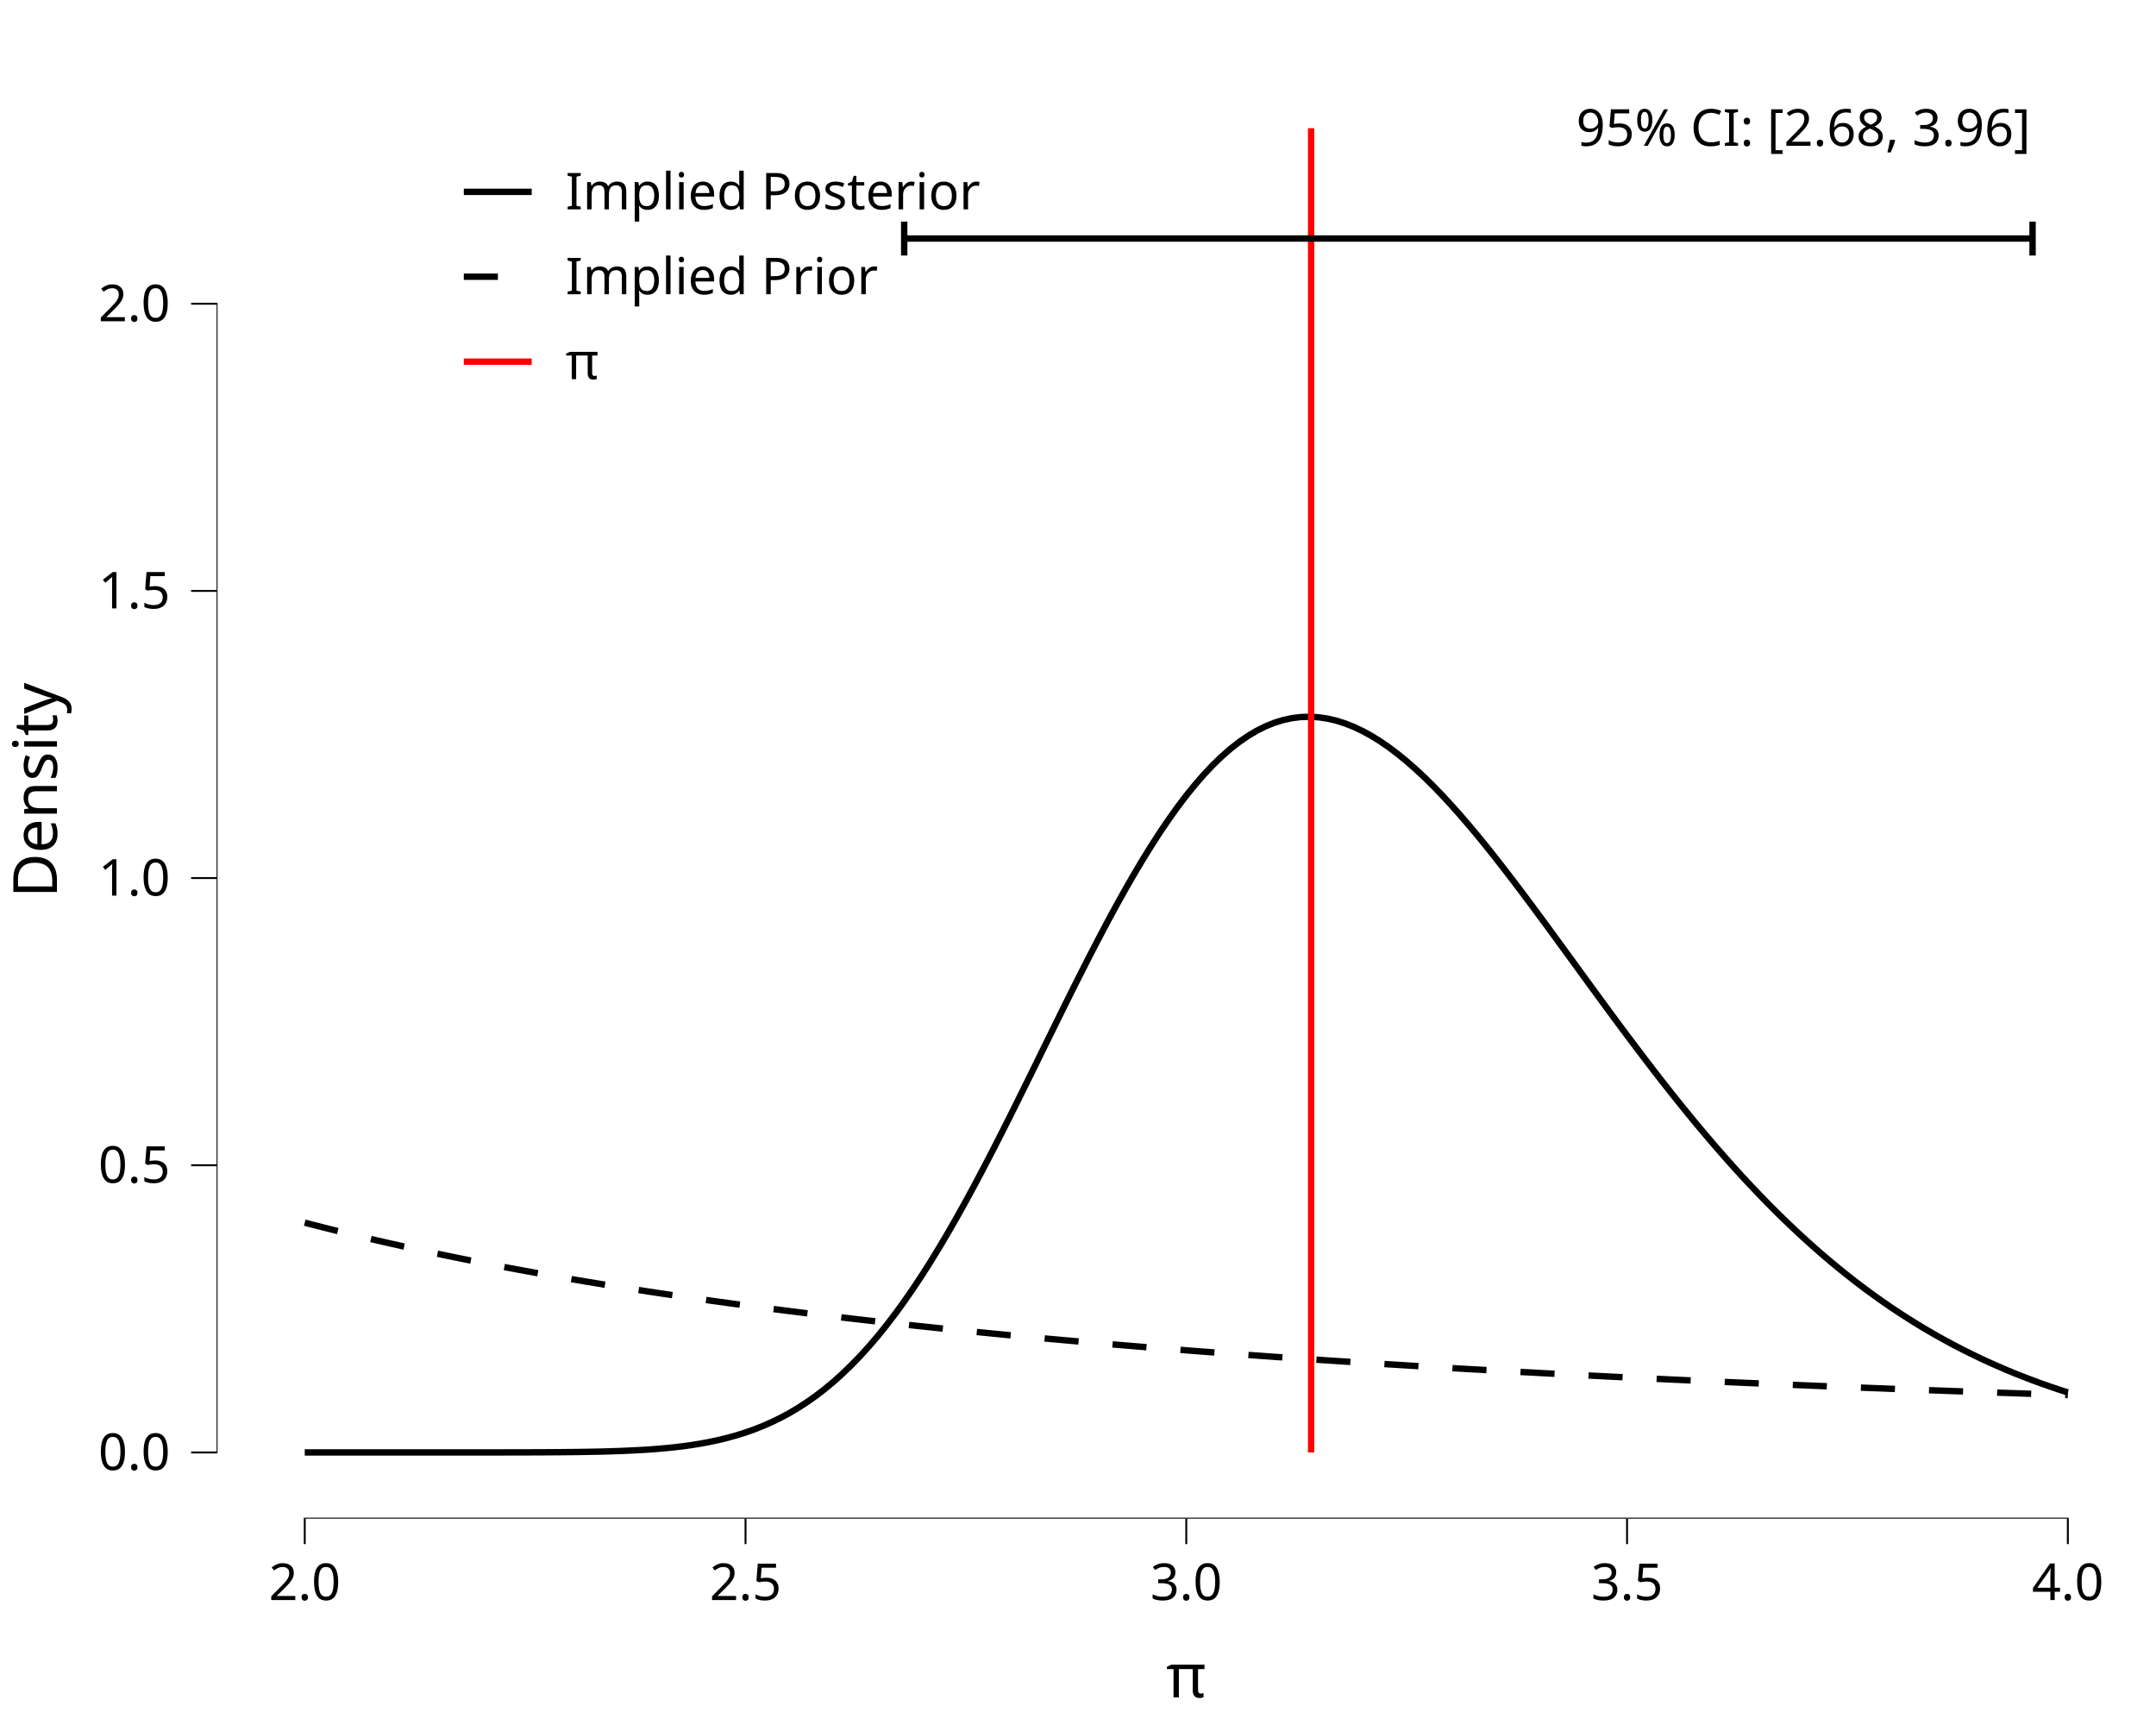
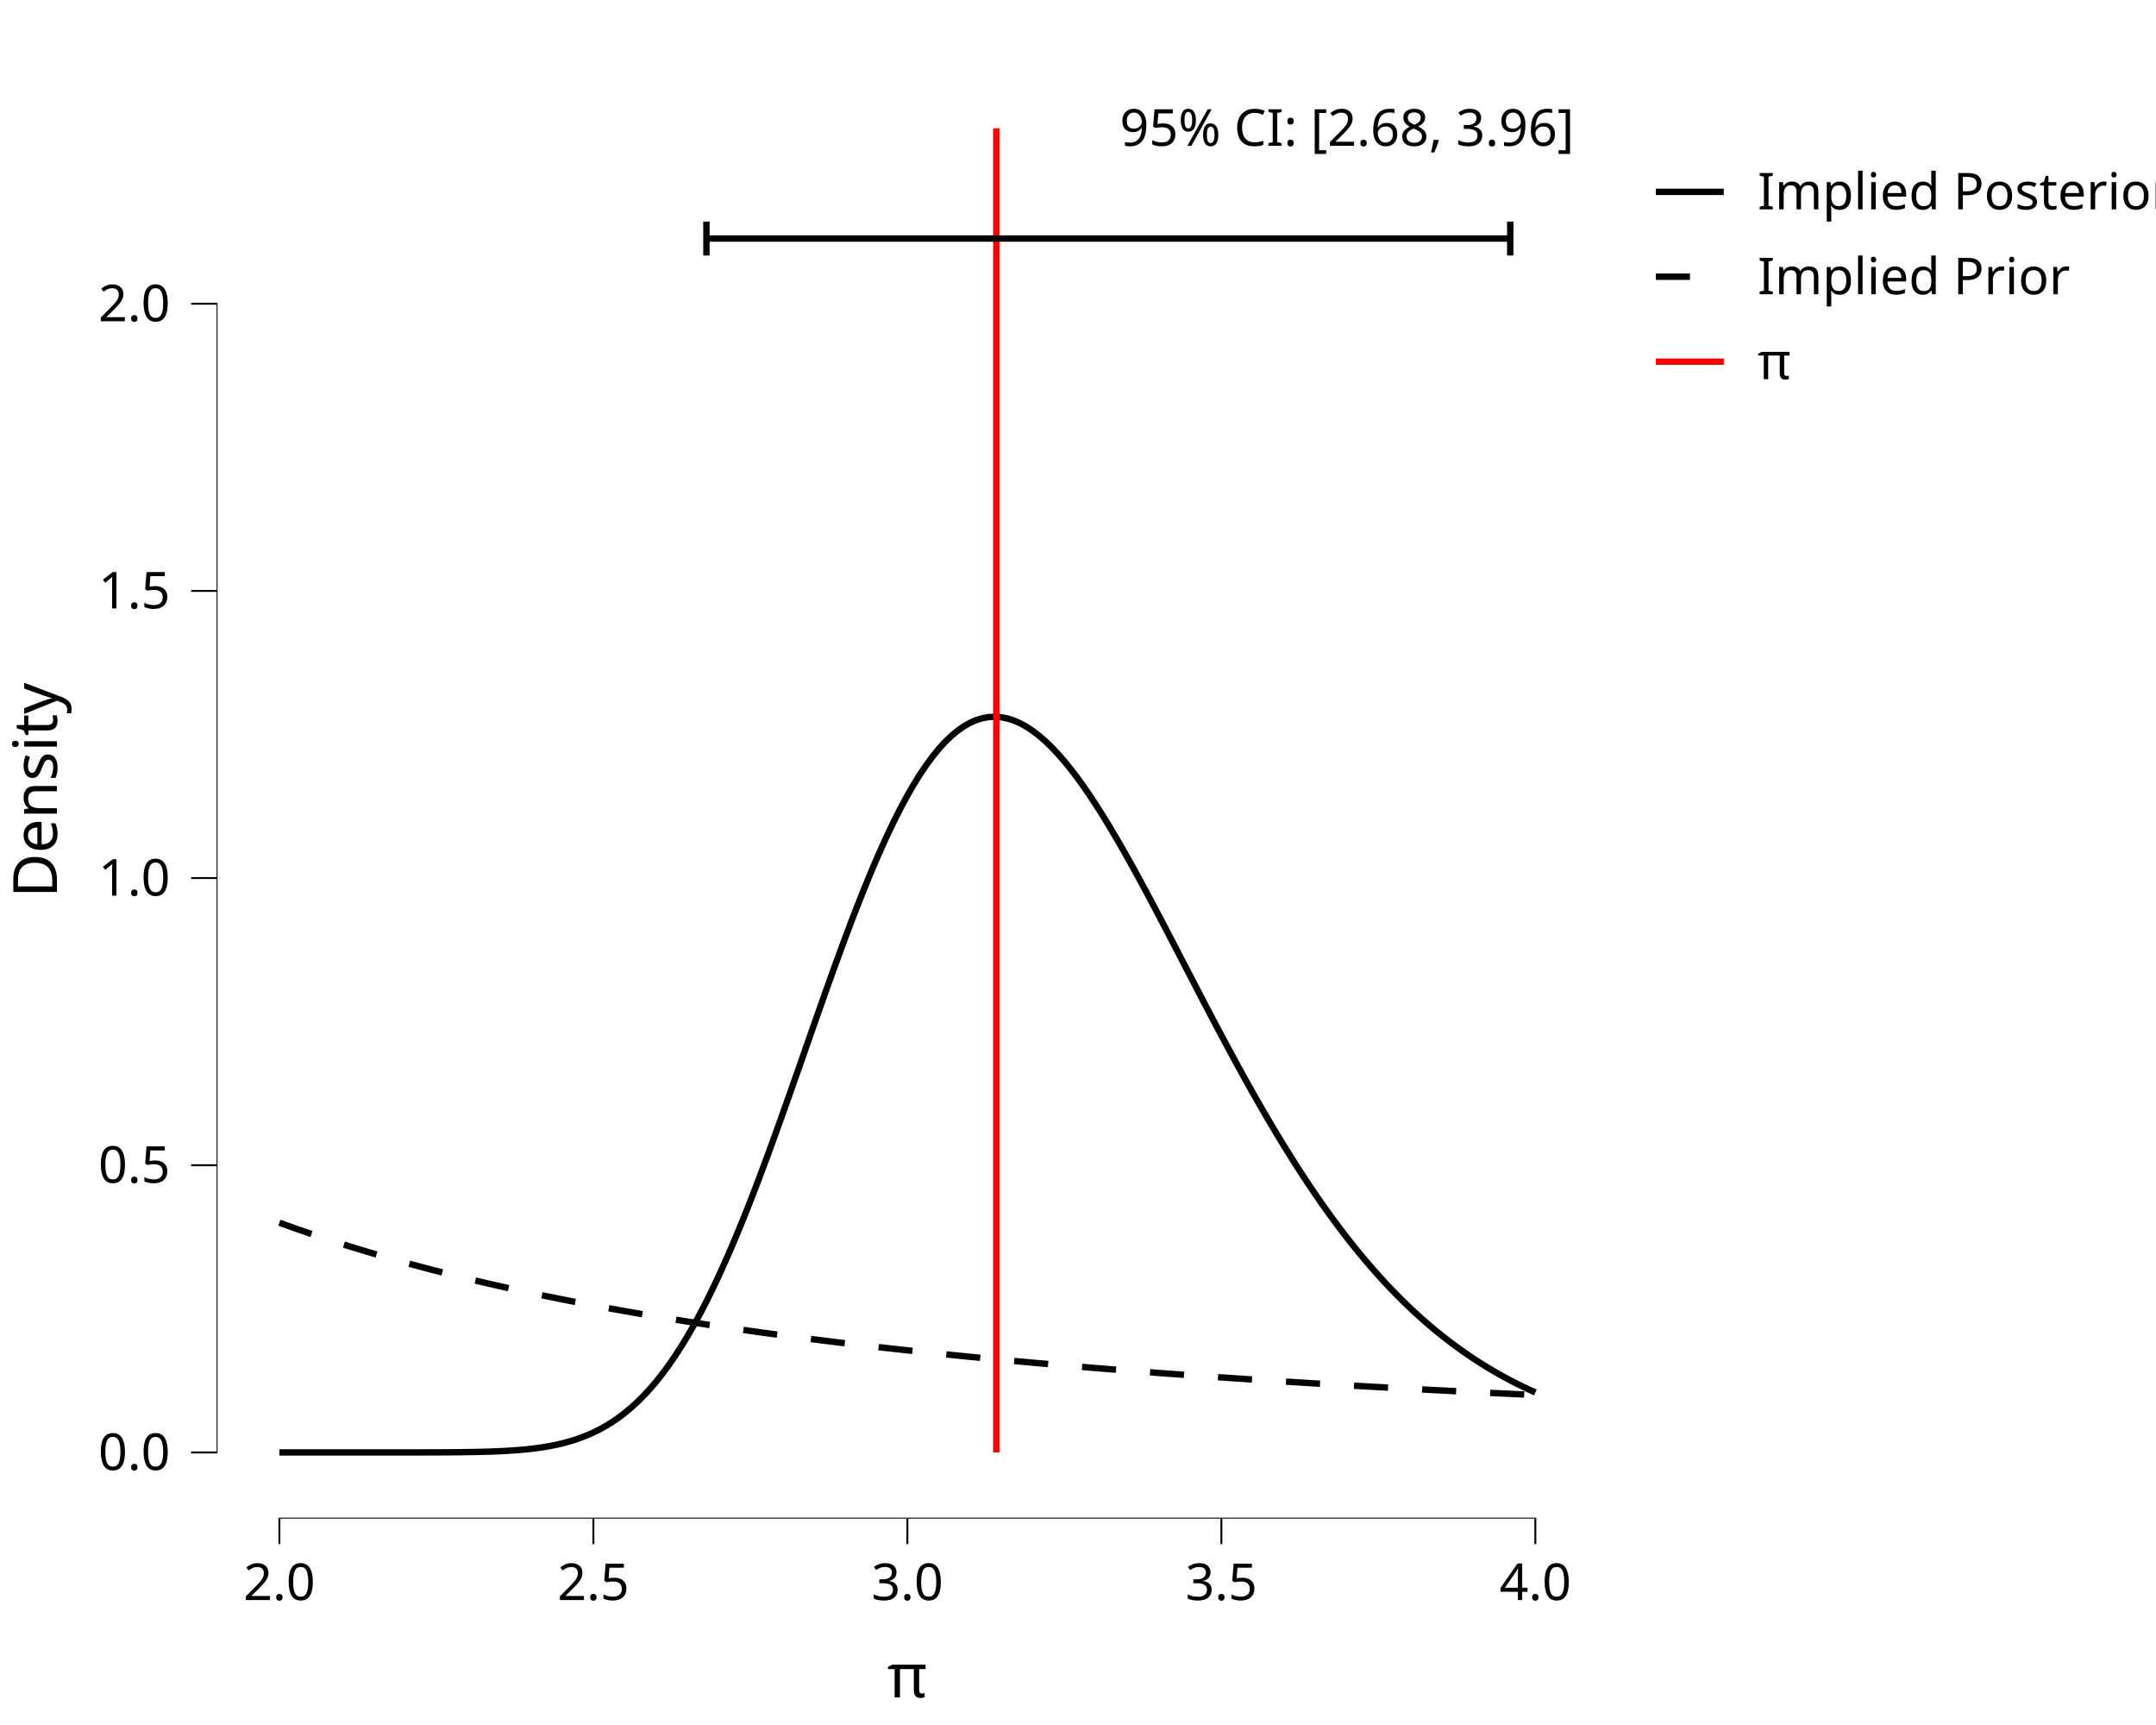
<svg xmlns="http://www.w3.org/2000/svg" class="svglite" data-engine-version="2.0" width="720.00pt" height="576.00pt" viewBox="0 0 720.00 576.00">
  <defs>
    <style type="text/css">
    .svglite line, .svglite polyline, .svglite polygon, .svglite path, .svglite rect, .svglite circle {
      fill: none;
      stroke: #000000;
      stroke-linecap: round;
      stroke-linejoin: round;
      stroke-miterlimit: 10.00;
    }
  </style>
  </defs>
  <rect width="100%" height="100%" style="stroke: none; fill: #FFFFFF;" />
  <defs>
    <clipPath id="cpMC4wMHw3MjAuMDB8MC4wMHw1NzYuMDA=">
      <rect x="0.00" y="0.00" width="720.00" height="576.00" />
    </clipPath>
  </defs>
  <g clip-path="url(#cpMC4wMHw3MjAuMDB8MC4wMHw1NzYuMDA=)">
    <rect x="0.00" y="0.00" width="720.00" height="576.00" style="stroke-width: 10.67; stroke: none;" />
  </g>
  <defs>
-     <clipPath id="cpNzIuMzN8NzIwLjAwfDIwLjcxfDUwNy4wOQ==">
-       <rect x="72.33" y="20.71" width="647.67" height="486.39" />
+     <clipPath id="cpNzIuMzN8NTMzLjcxfDIwLjcxfDUwNy4wOQ==">
+       <rect x="72.33" y="20.71" width="461.38" height="486.39" />
    </clipPath>
  </defs>
-   <g clip-path="url(#cpNzIuMzN8NzIwLjAwfDIwLjcxfDUwNy4wOQ==)">
-     <rect x="72.33" y="20.71" width="647.67" height="486.39" style="stroke-width: 10.67; stroke: none;" />
-     <polyline points="101.77,484.99 104.71,484.99 107.66,484.99 110.60,484.99 113.54,484.99 116.49,484.99 119.43,484.99 122.38,484.99 125.32,484.99 128.26,484.99 131.21,484.99 134.15,484.99 137.10,484.99 140.04,484.99 142.98,484.99 145.93,484.98 148.87,484.98 151.82,484.98 154.76,484.98 157.70,484.98 160.65,484.98 163.59,484.98 166.54,484.98 169.48,484.97 172.42,484.97 175.37,484.96 178.31,484.95 181.26,484.94 184.20,484.92 187.14,484.90 190.09,484.87 193.03,484.84 195.98,484.79 198.92,484.74 201.86,484.67 204.81,484.58 207.75,484.48 210.70,484.35 213.64,484.20 216.58,484.02 219.53,483.80 222.47,483.54 225.42,483.24 228.36,482.88 231.30,482.47 234.25,481.99 237.19,481.43 240.14,480.80 243.08,480.07 246.02,479.25 248.97,478.33 251.91,477.29 254.85,476.12 257.80,474.82 260.74,473.39 263.69,471.80 266.63,470.05 269.57,468.14 272.52,466.05 275.46,463.79 278.41,461.34 281.35,458.69 284.29,455.85 287.24,452.81 290.18,449.57 293.13,446.13 296.07,442.48 299.01,438.63 301.96,434.57 304.90,430.32 307.85,425.88 310.79,421.25 313.73,416.44 316.68,411.46 319.62,406.32 322.57,401.03 325.51,395.60 328.45,390.04 331.40,384.38 334.34,378.61 337.29,372.77 340.23,366.86 343.17,360.91 346.12,354.93 349.06,348.93 352.01,342.94 354.95,336.97 357.89,331.05 360.84,325.19 363.78,319.40 366.73,313.72 369.67,308.14 372.61,302.70 375.56,297.40 378.50,292.27 381.44,287.31 384.39,282.55 387.33,277.98 390.28,273.64 393.22,269.52 396.16,265.64 399.11,262.00 402.05,258.62 405.00,255.50 407.94,252.65 410.88,250.07 413.83,247.76 416.77,245.73 419.72,243.99 422.66,242.52 425.60,241.33 428.55,240.42 431.49,239.79 434.44,239.43 437.38,239.34 440.32,239.51 443.27,239.94 446.21,240.62 449.16,241.55 452.10,242.71 455.04,244.10 457.99,245.72 460.93,247.54 463.88,249.57 466.82,251.80 469.76,254.21 472.71,256.79 475.65,259.53 478.60,262.43 481.54,265.47 484.48,268.65 487.43,271.95 490.37,275.36 493.32,278.88 496.26,282.48 499.20,286.18 502.15,289.94 505.09,293.77 508.04,297.66 510.98,301.59 513.92,305.56 516.87,309.56 519.81,313.59 522.75,317.62 525.70,321.67 528.64,325.71 531.59,329.75 534.53,333.78 537.47,337.78 540.42,341.77 543.36,345.72 546.31,349.64 549.25,353.52 552.19,357.36 555.14,361.15 558.08,364.89 561.03,368.57 563.97,372.20 566.91,375.77 569.86,379.27 572.80,382.72 575.75,386.09 578.69,389.40 581.63,392.64 584.58,395.80 587.52,398.90 590.47,401.93 593.41,404.88 596.35,407.75 599.30,410.56 602.24,413.29 605.19,415.95 608.13,418.53 611.07,421.04 614.02,423.48 616.96,425.85 619.91,428.15 622.85,430.38 625.79,432.53 628.74,434.62 631.68,436.65 634.63,438.60 637.57,440.49 640.51,442.32 643.46,444.09 646.40,445.79 649.35,447.43 652.29,449.02 655.23,450.55 658.18,452.02 661.12,453.44 664.06,454.81 667.01,456.12 669.95,457.39 672.90,458.61 675.84,459.77 678.78,460.90 681.73,461.98 684.67,463.01 687.62,464.01 690.56,464.96 " style="stroke-width: 2.13; stroke-linecap: butt;" />
-     <polyline points="101.77,408.27 104.71,409.03 107.66,409.78 110.60,410.52 113.54,411.25 116.49,411.97 119.43,412.68 122.38,413.37 125.32,414.06 128.26,414.74 131.21,415.40 134.15,416.06 137.10,416.71 140.04,417.35 142.98,417.98 145.93,418.60 148.87,419.22 151.82,419.82 154.76,420.42 157.70,421.01 160.65,421.59 163.59,422.16 166.54,422.72 169.48,423.28 172.42,423.83 175.37,424.37 178.31,424.91 181.26,425.44 184.20,425.96 187.14,426.47 190.09,426.98 193.03,427.48 195.98,427.98 198.92,428.46 201.86,428.95 204.81,429.42 207.75,429.89 210.70,430.36 213.64,430.81 216.58,431.27 219.53,431.71 222.47,432.15 225.42,432.59 228.36,433.02 231.30,433.44 234.25,433.86 237.19,434.28 240.14,434.69 243.08,435.09 246.02,435.49 248.97,435.89 251.91,436.28 254.85,436.67 257.80,437.05 260.74,437.42 263.69,437.80 266.63,438.16 269.57,438.53 272.52,438.89 275.46,439.24 278.41,439.59 281.35,439.94 284.29,440.28 287.24,440.62 290.18,440.96 293.13,441.29 296.07,441.62 299.01,441.94 301.96,442.26 304.90,442.58 307.85,442.89 310.79,443.20 313.73,443.51 316.68,443.81 319.62,444.11 322.57,444.41 325.51,444.70 328.45,444.99 331.40,445.28 334.34,445.57 337.29,445.85 340.23,446.12 343.17,446.40 346.12,446.67 349.06,446.94 352.01,447.21 354.95,447.47 357.89,447.73 360.84,447.99 363.78,448.25 366.73,448.50 369.67,448.75 372.61,449.00 375.56,449.24 378.50,449.49 381.44,449.73 384.39,449.96 387.33,450.20 390.28,450.43 393.22,450.66 396.16,450.89 399.11,451.12 402.05,451.34 405.00,451.56 407.94,451.78 410.88,452.00 413.83,452.21 416.77,452.43 419.72,452.64 422.66,452.85 425.60,453.06 428.55,453.26 431.49,453.46 434.44,453.66 437.38,453.86 440.32,454.06 443.27,454.26 446.21,454.45 449.16,454.64 452.10,454.83 455.04,455.02 457.99,455.21 460.93,455.39 463.88,455.57 466.82,455.75 469.76,455.93 472.71,456.11 475.65,456.29 478.60,456.46 481.54,456.64 484.48,456.81 487.43,456.98 490.37,457.15 493.32,457.31 496.26,457.48 499.20,457.64 502.15,457.81 505.09,457.97 508.04,458.13 510.98,458.28 513.92,458.44 516.87,458.60 519.81,458.75 522.75,458.90 525.70,459.05 528.64,459.21 531.59,459.35 534.53,459.50 537.47,459.65 540.42,459.79 543.36,459.94 546.31,460.08 549.25,460.22 552.19,460.36 555.14,460.50 558.08,460.64 561.03,460.77 563.97,460.91 566.91,461.04 569.86,461.18 572.80,461.31 575.75,461.44 578.69,461.57 581.63,461.70 584.58,461.83 587.52,461.95 590.47,462.08 593.41,462.20 596.35,462.33 599.30,462.45 602.24,462.57 605.19,462.69 608.13,462.81 611.07,462.93 614.02,463.05 616.96,463.16 619.91,463.28 622.85,463.40 625.79,463.51 628.74,463.62 631.68,463.74 634.63,463.85 637.57,463.96 640.51,464.07 643.46,464.18 646.40,464.28 649.35,464.39 652.29,464.50 655.23,464.60 658.18,464.71 661.12,464.81 664.06,464.91 667.01,465.02 669.95,465.12 672.90,465.22 675.84,465.32 678.78,465.42 681.73,465.52 684.67,465.61 687.62,465.71 690.56,465.81 " style="stroke-width: 2.13; stroke-dasharray: 11.38,11.38; stroke-linecap: butt;" />
-     <polyline points="437.85,484.99 437.85,480.52 437.85,476.05 437.85,471.59 437.85,467.12 437.85,462.65 437.85,458.19 437.85,453.72 437.85,449.25 437.85,444.79 437.85,440.32 437.85,435.86 437.85,431.39 437.85,426.92 437.85,422.46 437.85,417.99 437.85,413.52 437.85,409.06 437.85,404.59 437.85,400.12 437.85,395.66 437.85,391.19 437.85,386.73 437.85,382.26 437.85,377.79 437.85,373.33 437.85,368.86 437.85,364.39 437.85,359.93 437.85,355.46 437.85,350.99 437.85,346.53 437.85,342.06 437.85,337.60 437.85,333.13 437.85,328.66 437.85,324.20 437.85,319.73 437.85,315.26 437.85,310.80 437.85,306.33 437.85,301.87 437.85,297.40 437.85,292.93 437.85,288.47 437.85,284.00 437.85,279.53 437.85,275.07 437.85,270.60 437.85,266.13 437.85,261.67 437.85,257.20 437.85,252.74 437.85,248.27 437.85,243.80 437.85,239.34 437.85,234.87 437.85,230.40 437.85,225.94 437.85,221.47 437.85,217.00 437.85,212.54 437.85,208.07 437.85,203.61 437.85,199.14 437.85,194.67 437.85,190.21 437.85,185.74 437.85,181.27 437.85,176.81 437.85,172.34 437.85,167.87 437.85,163.41 437.85,158.94 437.85,154.48 437.85,150.01 437.85,145.54 437.85,141.08 437.85,136.61 437.85,132.14 437.85,127.68 437.85,123.21 437.85,118.74 437.85,114.28 437.85,109.81 437.85,105.35 437.85,100.88 437.85,96.41 437.85,91.95 437.85,87.48 437.85,83.01 437.85,78.55 437.85,74.08 437.85,69.61 437.85,65.15 437.85,60.68 437.85,56.22 437.85,51.75 437.85,47.28 437.85,42.82 " style="stroke-width: 2.13; stroke: #FF0000; stroke-linecap: butt;" />
-     <line x1="101.45" y1="507.09" x2="690.88" y2="507.09" style="stroke-width: 0.64; stroke-linecap: butt;" />
+   <g clip-path="url(#cpNzIuMzN8NTMzLjcxfDIwLjcxfDUwNy4wOQ==)">
+     <rect x="72.33" y="20.71" width="461.38" height="486.39" style="stroke-width: 10.67; stroke: none;" />
+     <polyline points="93.30,484.99 95.40,484.99 97.50,484.99 99.59,484.99 101.69,484.99 103.79,484.99 105.88,484.99 107.98,484.99 110.08,484.99 112.18,484.99 114.27,484.99 116.37,484.99 118.47,484.99 120.56,484.99 122.66,484.99 124.76,484.98 126.86,484.98 128.95,484.98 131.05,484.98 133.15,484.98 135.24,484.98 137.34,484.98 139.44,484.98 141.54,484.97 143.63,484.97 145.73,484.96 147.83,484.95 149.92,484.94 152.02,484.92 154.12,484.90 156.22,484.87 158.31,484.84 160.41,484.79 162.51,484.74 164.60,484.67 166.70,484.58 168.80,484.48 170.90,484.35 172.99,484.20 175.09,484.02 177.19,483.80 179.29,483.54 181.38,483.24 183.48,482.88 185.58,482.47 187.67,481.99 189.77,481.43 191.87,480.80 193.97,480.07 196.06,479.25 198.16,478.33 200.26,477.29 202.35,476.12 204.45,474.82 206.55,473.39 208.65,471.80 210.74,470.05 212.84,468.14 214.94,466.05 217.03,463.79 219.13,461.34 221.23,458.69 223.33,455.85 225.42,452.81 227.52,449.57 229.62,446.13 231.71,442.48 233.81,438.63 235.91,434.57 238.01,430.32 240.10,425.88 242.20,421.25 244.30,416.44 246.39,411.46 248.49,406.32 250.59,401.03 252.69,395.60 254.78,390.04 256.88,384.38 258.98,378.61 261.07,372.77 263.17,366.86 265.27,360.91 267.37,354.93 269.46,348.93 271.56,342.94 273.66,336.97 275.75,331.05 277.85,325.19 279.95,319.40 282.05,313.72 284.14,308.14 286.24,302.70 288.34,297.40 290.43,292.27 292.53,287.31 294.63,282.55 296.73,277.98 298.82,273.64 300.92,269.52 303.02,265.64 305.12,262.00 307.21,258.62 309.31,255.50 311.41,252.65 313.50,250.07 315.60,247.76 317.70,245.73 319.80,243.99 321.89,242.52 323.99,241.33 326.09,240.42 328.18,239.79 330.28,239.43 332.38,239.34 334.48,239.51 336.57,239.94 338.67,240.62 340.77,241.55 342.86,242.71 344.96,244.10 347.06,245.72 349.16,247.54 351.25,249.57 353.35,251.80 355.45,254.21 357.54,256.79 359.64,259.53 361.74,262.43 363.84,265.47 365.93,268.65 368.03,271.95 370.13,275.36 372.22,278.88 374.32,282.48 376.42,286.18 378.52,289.94 380.61,293.77 382.71,297.66 384.81,301.59 386.90,305.56 389.00,309.56 391.10,313.59 393.20,317.62 395.29,321.67 397.39,325.71 399.49,329.75 401.58,333.78 403.68,337.78 405.78,341.77 407.88,345.72 409.97,349.64 412.07,353.52 414.17,357.36 416.26,361.15 418.36,364.89 420.46,368.57 422.56,372.20 424.65,375.77 426.75,379.27 428.85,382.72 430.95,386.09 433.04,389.40 435.14,392.64 437.24,395.80 439.33,398.90 441.43,401.93 443.53,404.88 445.63,407.75 447.72,410.56 449.82,413.29 451.92,415.95 454.01,418.53 456.11,421.04 458.21,423.48 460.31,425.85 462.40,428.15 464.50,430.38 466.60,432.53 468.69,434.62 470.79,436.65 472.89,438.60 474.99,440.49 477.08,442.32 479.18,444.09 481.28,445.79 483.37,447.43 485.47,449.02 487.57,450.55 489.67,452.02 491.76,453.44 493.86,454.81 495.96,456.12 498.05,457.39 500.15,458.61 502.25,459.77 504.35,460.90 506.44,461.98 508.54,463.01 510.64,464.01 512.73,464.96 " style="stroke-width: 2.13; stroke-linecap: butt;" />
+     <polyline points="93.30,408.27 95.40,409.03 97.50,409.78 99.59,410.52 101.69,411.25 103.79,411.97 105.88,412.68 107.98,413.37 110.08,414.06 112.18,414.74 114.27,415.40 116.37,416.06 118.47,416.71 120.56,417.35 122.66,417.98 124.76,418.60 126.86,419.22 128.95,419.82 131.05,420.42 133.15,421.01 135.24,421.59 137.34,422.16 139.44,422.72 141.54,423.28 143.63,423.83 145.73,424.37 147.83,424.91 149.92,425.44 152.02,425.96 154.12,426.47 156.22,426.98 158.31,427.48 160.41,427.98 162.51,428.46 164.60,428.95 166.70,429.42 168.80,429.89 170.90,430.36 172.99,430.81 175.09,431.27 177.19,431.71 179.29,432.15 181.38,432.59 183.48,433.02 185.58,433.44 187.67,433.86 189.77,434.28 191.87,434.69 193.97,435.09 196.06,435.49 198.16,435.89 200.26,436.28 202.35,436.67 204.45,437.05 206.55,437.42 208.65,437.80 210.74,438.16 212.84,438.53 214.94,438.89 217.03,439.24 219.13,439.59 221.23,439.94 223.33,440.28 225.42,440.62 227.52,440.96 229.62,441.29 231.71,441.62 233.81,441.94 235.91,442.26 238.01,442.58 240.10,442.89 242.20,443.20 244.30,443.51 246.39,443.81 248.49,444.11 250.59,444.41 252.69,444.70 254.78,444.99 256.88,445.28 258.98,445.57 261.07,445.85 263.17,446.12 265.27,446.40 267.37,446.67 269.46,446.94 271.56,447.21 273.66,447.47 275.75,447.73 277.85,447.99 279.95,448.25 282.05,448.50 284.14,448.75 286.24,449.00 288.34,449.24 290.43,449.49 292.53,449.73 294.63,449.96 296.73,450.20 298.82,450.43 300.92,450.66 303.02,450.89 305.12,451.12 307.21,451.34 309.31,451.56 311.41,451.78 313.50,452.00 315.60,452.21 317.70,452.43 319.80,452.64 321.89,452.85 323.99,453.06 326.09,453.26 328.18,453.46 330.28,453.66 332.38,453.86 334.48,454.06 336.57,454.26 338.67,454.45 340.77,454.64 342.86,454.83 344.96,455.02 347.06,455.21 349.16,455.39 351.25,455.57 353.35,455.75 355.45,455.93 357.54,456.11 359.64,456.29 361.74,456.46 363.84,456.64 365.93,456.81 368.03,456.98 370.13,457.15 372.22,457.31 374.32,457.48 376.42,457.64 378.52,457.81 380.61,457.97 382.71,458.13 384.81,458.28 386.90,458.44 389.00,458.60 391.10,458.75 393.20,458.90 395.29,459.05 397.39,459.21 399.49,459.35 401.58,459.50 403.68,459.65 405.78,459.79 407.88,459.94 409.97,460.08 412.07,460.22 414.17,460.36 416.26,460.50 418.36,460.64 420.46,460.77 422.56,460.91 424.65,461.04 426.75,461.18 428.85,461.31 430.95,461.44 433.04,461.57 435.14,461.70 437.24,461.83 439.33,461.95 441.43,462.08 443.53,462.20 445.63,462.33 447.72,462.45 449.82,462.57 451.92,462.69 454.01,462.81 456.11,462.93 458.21,463.05 460.31,463.16 462.40,463.28 464.50,463.40 466.60,463.51 468.69,463.62 470.79,463.74 472.89,463.85 474.99,463.96 477.08,464.07 479.18,464.18 481.28,464.28 483.37,464.39 485.47,464.50 487.57,464.60 489.67,464.71 491.76,464.81 493.86,464.91 495.96,465.02 498.05,465.12 500.15,465.22 502.25,465.32 504.35,465.42 506.44,465.52 508.54,465.61 510.64,465.71 512.73,465.81 " style="stroke-width: 2.13; stroke-dasharray: 11.38,11.38; stroke-linecap: butt;" />
+     <polyline points="332.71,484.99 332.71,480.52 332.71,476.05 332.71,471.59 332.71,467.12 332.71,462.65 332.71,458.19 332.71,453.72 332.71,449.25 332.71,444.79 332.71,440.32 332.71,435.86 332.71,431.39 332.71,426.92 332.71,422.46 332.71,417.99 332.71,413.52 332.71,409.06 332.71,404.59 332.71,400.12 332.71,395.66 332.71,391.19 332.71,386.73 332.71,382.26 332.71,377.79 332.71,373.33 332.71,368.86 332.71,364.39 332.71,359.93 332.71,355.46 332.71,350.99 332.71,346.53 332.71,342.06 332.71,337.60 332.71,333.13 332.71,328.66 332.71,324.20 332.71,319.73 332.71,315.26 332.71,310.80 332.71,306.33 332.71,301.87 332.71,297.40 332.71,292.93 332.71,288.47 332.71,284.00 332.71,279.53 332.71,275.07 332.71,270.60 332.71,266.13 332.71,261.67 332.71,257.20 332.71,252.74 332.71,248.27 332.71,243.80 332.71,239.34 332.71,234.87 332.71,230.40 332.71,225.94 332.71,221.47 332.71,217.00 332.71,212.54 332.71,208.07 332.71,203.61 332.71,199.14 332.71,194.67 332.71,190.21 332.71,185.74 332.71,181.27 332.71,176.81 332.71,172.34 332.71,167.87 332.71,163.41 332.71,158.94 332.71,154.48 332.71,150.01 332.71,145.54 332.71,141.08 332.71,136.61 332.71,132.14 332.71,127.68 332.71,123.21 332.71,118.74 332.71,114.28 332.71,109.81 332.71,105.35 332.71,100.88 332.71,96.41 332.71,91.95 332.71,87.48 332.71,83.01 332.71,78.55 332.71,74.08 332.71,69.61 332.71,65.15 332.71,60.68 332.71,56.22 332.71,51.75 332.71,47.28 332.71,42.82 " style="stroke-width: 2.13; stroke: #FF0000; stroke-linecap: butt;" />
+     <line x1="92.98" y1="507.09" x2="513.05" y2="507.09" style="stroke-width: 0.64; stroke-linecap: butt;" />
    <line x1="72.33" y1="485.30" x2="72.33" y2="101.10" style="stroke-width: 0.64; stroke-linecap: butt;" />
-     <text x="602.24" y="48.69" text-anchor="middle" style="font-size: 17.07px; font-family: sans;" textLength="150.90px" lengthAdjust="spacingAndGlyphs">95% CI: [2.68, 3.96]</text>
-     <line x1="301.96" y1="79.66" x2="678.78" y2="79.66" style="stroke-width: 2.13; stroke-linecap: butt;" />
-     <polyline points="301.96,73.99 301.96,79.66 301.96,85.33 " style="stroke-width: 2.13; stroke-linecap: butt;" />
-     <polyline points="678.78,85.33 678.78,79.66 678.78,73.99 " style="stroke-width: 2.13; stroke-linecap: butt;" />
-     <rect x="72.33" y="20.71" width="647.67" height="486.39" style="stroke-width: 0.00; stroke: none;" />
+     <text x="449.82" y="48.69" text-anchor="middle" style="font-size: 17.07px; font-family: sans;" textLength="150.90px" lengthAdjust="spacingAndGlyphs">95% CI: [2.68, 3.96]</text>
+     <line x1="235.91" y1="79.66" x2="504.35" y2="79.66" style="stroke-width: 2.13; stroke-linecap: butt;" />
+     <polyline points="235.91,73.99 235.91,79.66 235.91,85.33 " style="stroke-width: 2.13; stroke-linecap: butt;" />
+     <polyline points="504.35,85.33 504.35,79.66 504.35,73.99 " style="stroke-width: 2.13; stroke-linecap: butt;" />
+     <rect x="72.33" y="20.71" width="461.38" height="486.39" style="stroke-width: 0.00; stroke: none;" />
  </g>
  <g clip-path="url(#cpMC4wMHw3MjAuMDB8MC4wMHw1NzYuMDA=)">
    <polyline points="72.33,507.09 72.33,20.71 " style="stroke-width: 0.00; stroke: none; stroke-linecap: butt;" />
    <text x="56.85" y="490.84" text-anchor="end" style="font-size: 17.00px; font-family: sans;" textLength="23.63px" lengthAdjust="spacingAndGlyphs">0.0</text>
    <text x="56.85" y="394.94" text-anchor="end" style="font-size: 17.00px; font-family: sans;" textLength="23.63px" lengthAdjust="spacingAndGlyphs">0.5</text>
    <text x="56.85" y="299.05" text-anchor="end" style="font-size: 17.00px; font-family: sans;" textLength="23.63px" lengthAdjust="spacingAndGlyphs">1.0</text>
    <text x="56.85" y="203.16" text-anchor="end" style="font-size: 17.00px; font-family: sans;" textLength="23.63px" lengthAdjust="spacingAndGlyphs">1.5</text>
    <text x="56.85" y="107.27" text-anchor="end" style="font-size: 17.00px; font-family: sans;" textLength="23.63px" lengthAdjust="spacingAndGlyphs">2.0</text>
    <polyline points="63.83,484.99 72.33,484.99 " style="stroke-width: 0.64; stroke-linecap: butt;" />
    <polyline points="63.83,389.09 72.33,389.09 " style="stroke-width: 0.64; stroke-linecap: butt;" />
    <polyline points="63.83,293.20 72.33,293.20 " style="stroke-width: 0.64; stroke-linecap: butt;" />
    <polyline points="63.83,197.31 72.33,197.31 " style="stroke-width: 0.64; stroke-linecap: butt;" />
    <polyline points="63.83,101.42 72.33,101.42 " style="stroke-width: 0.64; stroke-linecap: butt;" />
-     <polyline points="72.33,507.09 720.00,507.09 " style="stroke-width: 0.00; stroke: none; stroke-linecap: butt;" />
-     <polyline points="101.77,515.60 101.77,507.09 " style="stroke-width: 0.64; stroke-linecap: butt;" />
-     <polyline points="248.97,515.60 248.97,507.09 " style="stroke-width: 0.64; stroke-linecap: butt;" />
-     <polyline points="396.16,515.60 396.16,507.09 " style="stroke-width: 0.64; stroke-linecap: butt;" />
-     <polyline points="543.36,515.60 543.36,507.09 " style="stroke-width: 0.64; stroke-linecap: butt;" />
-     <polyline points="690.56,515.60 690.56,507.09 " style="stroke-width: 0.64; stroke-linecap: butt;" />
-     <text x="101.77" y="534.27" text-anchor="middle" style="font-size: 17.00px; font-family: sans;" textLength="23.63px" lengthAdjust="spacingAndGlyphs">2.0</text>
-     <text x="248.97" y="534.27" text-anchor="middle" style="font-size: 17.00px; font-family: sans;" textLength="23.63px" lengthAdjust="spacingAndGlyphs">2.5</text>
-     <text x="396.16" y="534.27" text-anchor="middle" style="font-size: 17.00px; font-family: sans;" textLength="23.63px" lengthAdjust="spacingAndGlyphs">3.0</text>
-     <text x="543.36" y="534.27" text-anchor="middle" style="font-size: 17.00px; font-family: sans;" textLength="23.63px" lengthAdjust="spacingAndGlyphs">3.5</text>
-     <text x="690.56" y="534.27" text-anchor="middle" style="font-size: 17.00px; font-family: sans;" textLength="23.63px" lengthAdjust="spacingAndGlyphs">4.0</text>
-     <text x="396.16" y="566.78" text-anchor="middle" style="font-size: 20.40px; font-family: sans;" textLength="14.08px" lengthAdjust="spacingAndGlyphs">π</text>
+     <polyline points="72.33,507.09 533.71,507.09 " style="stroke-width: 0.00; stroke: none; stroke-linecap: butt;" />
+     <polyline points="93.30,515.60 93.30,507.09 " style="stroke-width: 0.64; stroke-linecap: butt;" />
+     <polyline points="198.16,515.60 198.16,507.09 " style="stroke-width: 0.64; stroke-linecap: butt;" />
+     <polyline points="303.02,515.60 303.02,507.09 " style="stroke-width: 0.64; stroke-linecap: butt;" />
+     <polyline points="407.88,515.60 407.88,507.09 " style="stroke-width: 0.64; stroke-linecap: butt;" />
+     <polyline points="512.73,515.60 512.73,507.09 " style="stroke-width: 0.64; stroke-linecap: butt;" />
+     <text x="93.30" y="534.27" text-anchor="middle" style="font-size: 17.00px; font-family: sans;" textLength="23.63px" lengthAdjust="spacingAndGlyphs">2.0</text>
+     <text x="198.16" y="534.27" text-anchor="middle" style="font-size: 17.00px; font-family: sans;" textLength="23.63px" lengthAdjust="spacingAndGlyphs">2.5</text>
+     <text x="303.02" y="534.27" text-anchor="middle" style="font-size: 17.00px; font-family: sans;" textLength="23.63px" lengthAdjust="spacingAndGlyphs">3.0</text>
+     <text x="407.88" y="534.27" text-anchor="middle" style="font-size: 17.00px; font-family: sans;" textLength="23.63px" lengthAdjust="spacingAndGlyphs">3.5</text>
+     <text x="512.73" y="534.27" text-anchor="middle" style="font-size: 17.00px; font-family: sans;" textLength="23.63px" lengthAdjust="spacingAndGlyphs">4.0</text>
+     <text x="303.02" y="566.78" text-anchor="middle" style="font-size: 20.40px; font-family: sans;" textLength="14.08px" lengthAdjust="spacingAndGlyphs">π</text>
    <text transform="translate(19.02,263.90) rotate(-90)" text-anchor="middle" style="font-size: 20.40px; font-family: sans;" textLength="68.04px" lengthAdjust="spacingAndGlyphs">Density</text>
-     <rect x="146.58" y="20.71" width="175.33" height="119.70" style="stroke-width: 0.75; stroke: none;" />
-     <rect x="146.58" y="20.71" width="175.33" height="119.70" style="stroke-width: 10.67; stroke: none;" />
-     <rect x="152.06" y="49.88" width="28.35" height="28.35" style="stroke-width: 10.67; stroke: none;" />
-     <line x1="154.89" y1="64.06" x2="177.57" y2="64.06" style="stroke-width: 2.13; stroke-linecap: butt;" />
-     <rect x="152.06" y="78.23" width="28.35" height="28.35" style="stroke-width: 10.67; stroke: none;" />
-     <line x1="154.89" y1="92.40" x2="177.57" y2="92.40" style="stroke-width: 2.13; stroke-dasharray: 11.38,11.38; stroke-linecap: butt;" />
-     <rect x="152.06" y="106.58" width="28.35" height="28.35" style="stroke-width: 10.67; stroke: none;" />
-     <line x1="154.89" y1="120.75" x2="177.57" y2="120.75" style="stroke-width: 2.13; stroke: #FF0000; stroke-linecap: butt;" />
-     <text x="188.87" y="69.91" style="font-size: 17.00px; font-family: sans;" textLength="127.56px" lengthAdjust="spacingAndGlyphs">Implied Posterior</text>
-     <text x="188.87" y="98.25" style="font-size: 17.00px; font-family: sans;" textLength="95.42px" lengthAdjust="spacingAndGlyphs">Implied Prior</text>
-     <text x="188.87" y="126.60" style="font-size: 17.00px; font-family: sans;" textLength="11.73px" lengthAdjust="spacingAndGlyphs">π</text>
+     <rect x="544.67" y="20.71" width="175.33" height="119.70" style="stroke-width: 0.75; stroke: none;" />
+     <rect x="544.67" y="20.71" width="175.33" height="119.70" style="stroke-width: 10.67; stroke: none;" />
+     <rect x="550.14" y="49.88" width="28.35" height="28.35" style="stroke-width: 10.67; stroke: none;" />
+     <line x1="552.98" y1="64.06" x2="575.66" y2="64.06" style="stroke-width: 2.13; stroke-linecap: butt;" />
+     <rect x="550.14" y="78.23" width="28.35" height="28.35" style="stroke-width: 10.67; stroke: none;" />
+     <line x1="552.98" y1="92.40" x2="575.66" y2="92.40" style="stroke-width: 2.13; stroke-dasharray: 11.38,11.38; stroke-linecap: butt;" />
+     <rect x="550.14" y="106.58" width="28.35" height="28.35" style="stroke-width: 10.67; stroke: none;" />
+     <line x1="552.98" y1="120.75" x2="575.66" y2="120.75" style="stroke-width: 2.13; stroke: #FF0000; stroke-linecap: butt;" />
+     <text x="586.96" y="69.91" style="font-size: 17.00px; font-family: sans;" textLength="127.56px" lengthAdjust="spacingAndGlyphs">Implied Posterior</text>
+     <text x="586.96" y="98.25" style="font-size: 17.00px; font-family: sans;" textLength="95.42px" lengthAdjust="spacingAndGlyphs">Implied Prior</text>
+     <text x="586.96" y="126.60" style="font-size: 17.00px; font-family: sans;" textLength="11.73px" lengthAdjust="spacingAndGlyphs">π</text>
  </g>
</svg>
